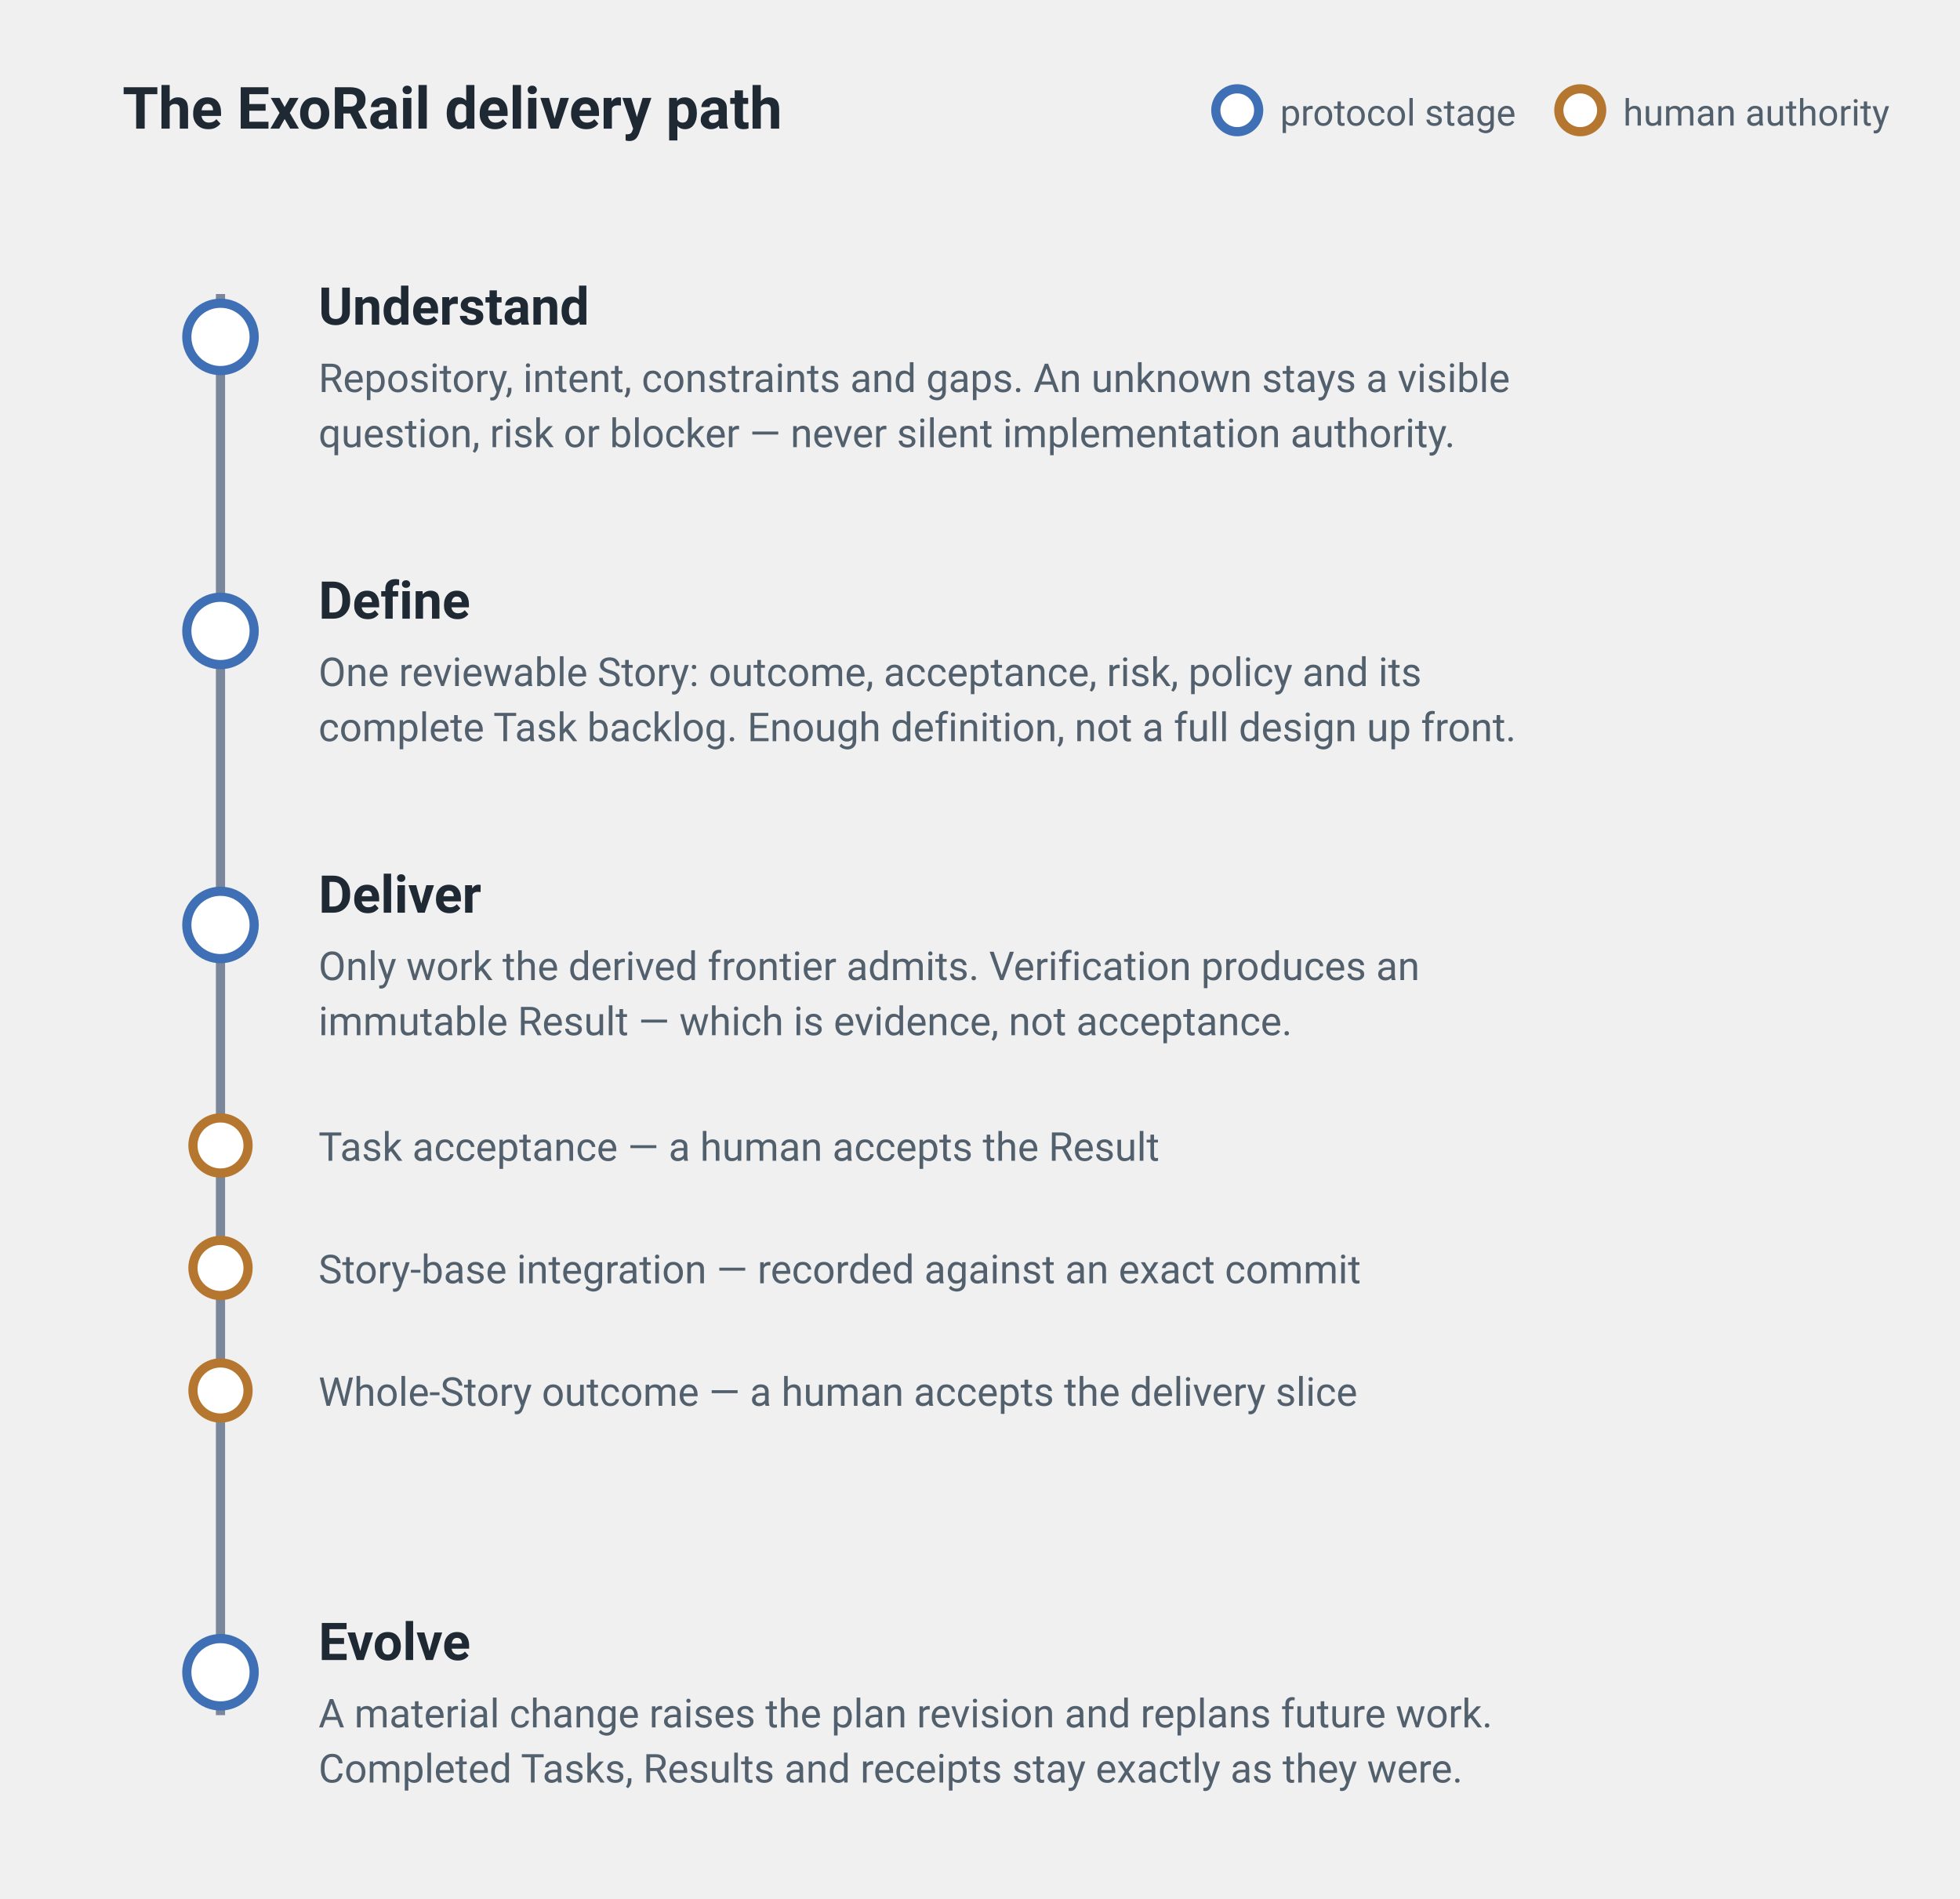
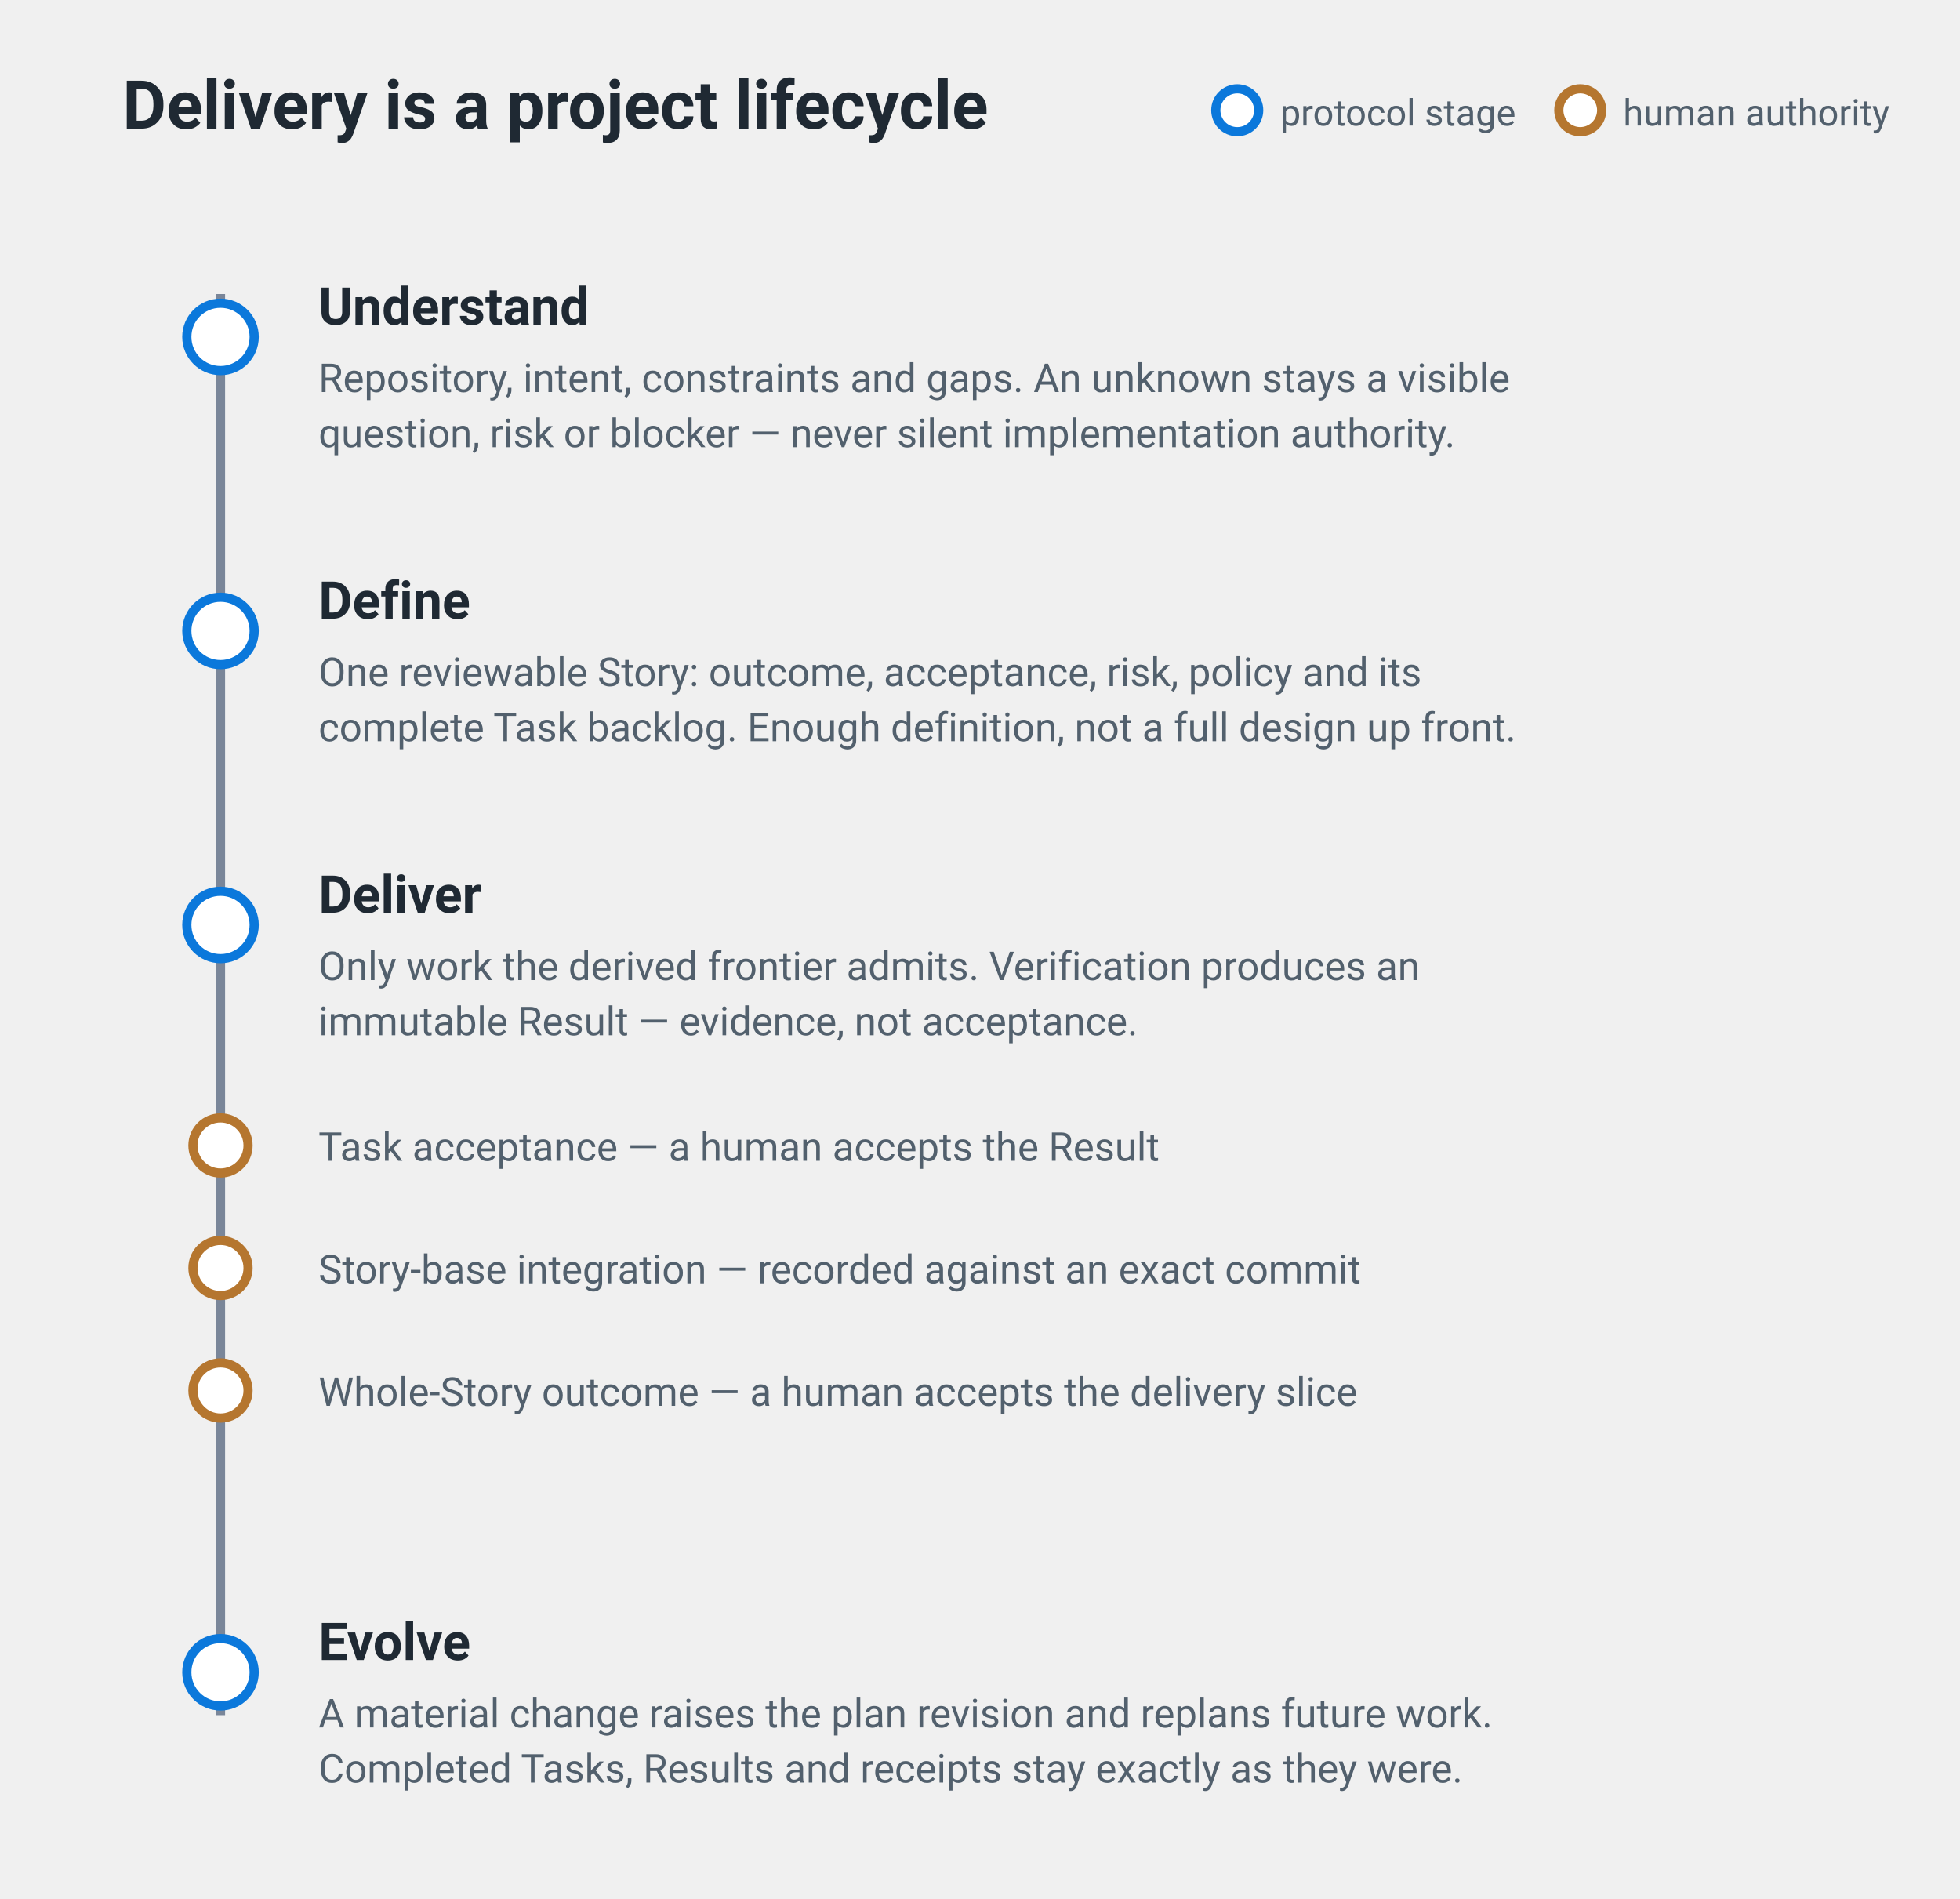
<svg xmlns="http://www.w3.org/2000/svg" viewBox="0 0 640 620" width="640" height="620" role="img" aria-labelledby="title desc">
  <style>
    .rail   { stroke: #7a8699; stroke-width: 3; }
-     .stop   { fill: #ffffff; stroke: #3f6fb5; stroke-width: 3; }
+     .stop   { fill: #ffffff; stroke: #0b78db; stroke-width: 3; }
    .gate   { fill: #ffffff; stroke: #b5762f; stroke-width: 3; }
    .stage  { font: 600 17px system-ui, -apple-system, "Segoe UI", Roboto, sans-serif; fill: #1f2933; }
    .note   { font: 400 13px system-ui, -apple-system, "Segoe UI", Roboto, sans-serif; fill: #52606d; }
-     .head   { font: 700 19px system-ui, -apple-system, "Segoe UI", Roboto, sans-serif; fill: #1f2933; }
+     .head   { font: 700 22px system-ui, -apple-system, "Segoe UI", Roboto, sans-serif; fill: #1f2933; }
    .key    { font: 400 12px system-ui, -apple-system, "Segoe UI", Roboto, sans-serif; fill: #52606d; }
  </style>
-   <text class="head" x="40" y="42">The ExoRail delivery path</text>
+   <text class="head" x="40" y="42">Delivery is a project lifecycle</text>
  <circle class="stop" cx="404" cy="36" r="7" />
  <text class="key" x="418" y="41">protocol stage</text>
  <circle class="gate" cx="516" cy="36" r="7" />
  <text class="key" x="530" y="41">human authority</text>
  <line class="rail" x1="72" y1="96" x2="72" y2="560" />
  <circle class="stop" cx="72" cy="110" r="11" />
  <text class="stage" x="104" y="106">Understand</text>
  <text class="note" x="104" y="128">Repository, intent, constraints and gaps. An unknown stays a visible</text>
  <text class="note" x="104" y="146">question, risk or blocker — never silent implementation authority.</text>
  <circle class="stop" cx="72" cy="206" r="11" />
  <text class="stage" x="104" y="202">Define</text>
  <text class="note" x="104" y="224">One reviewable Story: outcome, acceptance, risk, policy and its</text>
  <text class="note" x="104" y="242">complete Task backlog. Enough definition, not a full design up front.</text>
  <circle class="stop" cx="72" cy="302" r="11" />
  <text class="stage" x="104" y="298">Deliver</text>
  <text class="note" x="104" y="320">Only work the derived frontier admits. Verification produces an</text>
-   <text class="note" x="104" y="338">immutable Result — which is evidence, not acceptance.</text>
+   <text class="note" x="104" y="338">immutable Result — evidence, not acceptance.</text>
  <circle class="gate" cx="72" cy="374" r="9" />
  <text class="note" x="104" y="379">Task acceptance — a human accepts the Result</text>
  <circle class="gate" cx="72" cy="414" r="9" />
  <text class="note" x="104" y="419">Story-base integration — recorded against an exact commit</text>
  <circle class="gate" cx="72" cy="454" r="9" />
  <text class="note" x="104" y="459">Whole-Story outcome — a human accepts the delivery slice</text>
  <circle class="stop" cx="72" cy="546" r="11" />
  <text class="stage" x="104" y="542">Evolve</text>
  <text class="note" x="104" y="564">A material change raises the plan revision and replans future work.</text>
  <text class="note" x="104" y="582">Completed Tasks, Results and receipts stay exactly as they were.</text>
</svg>
